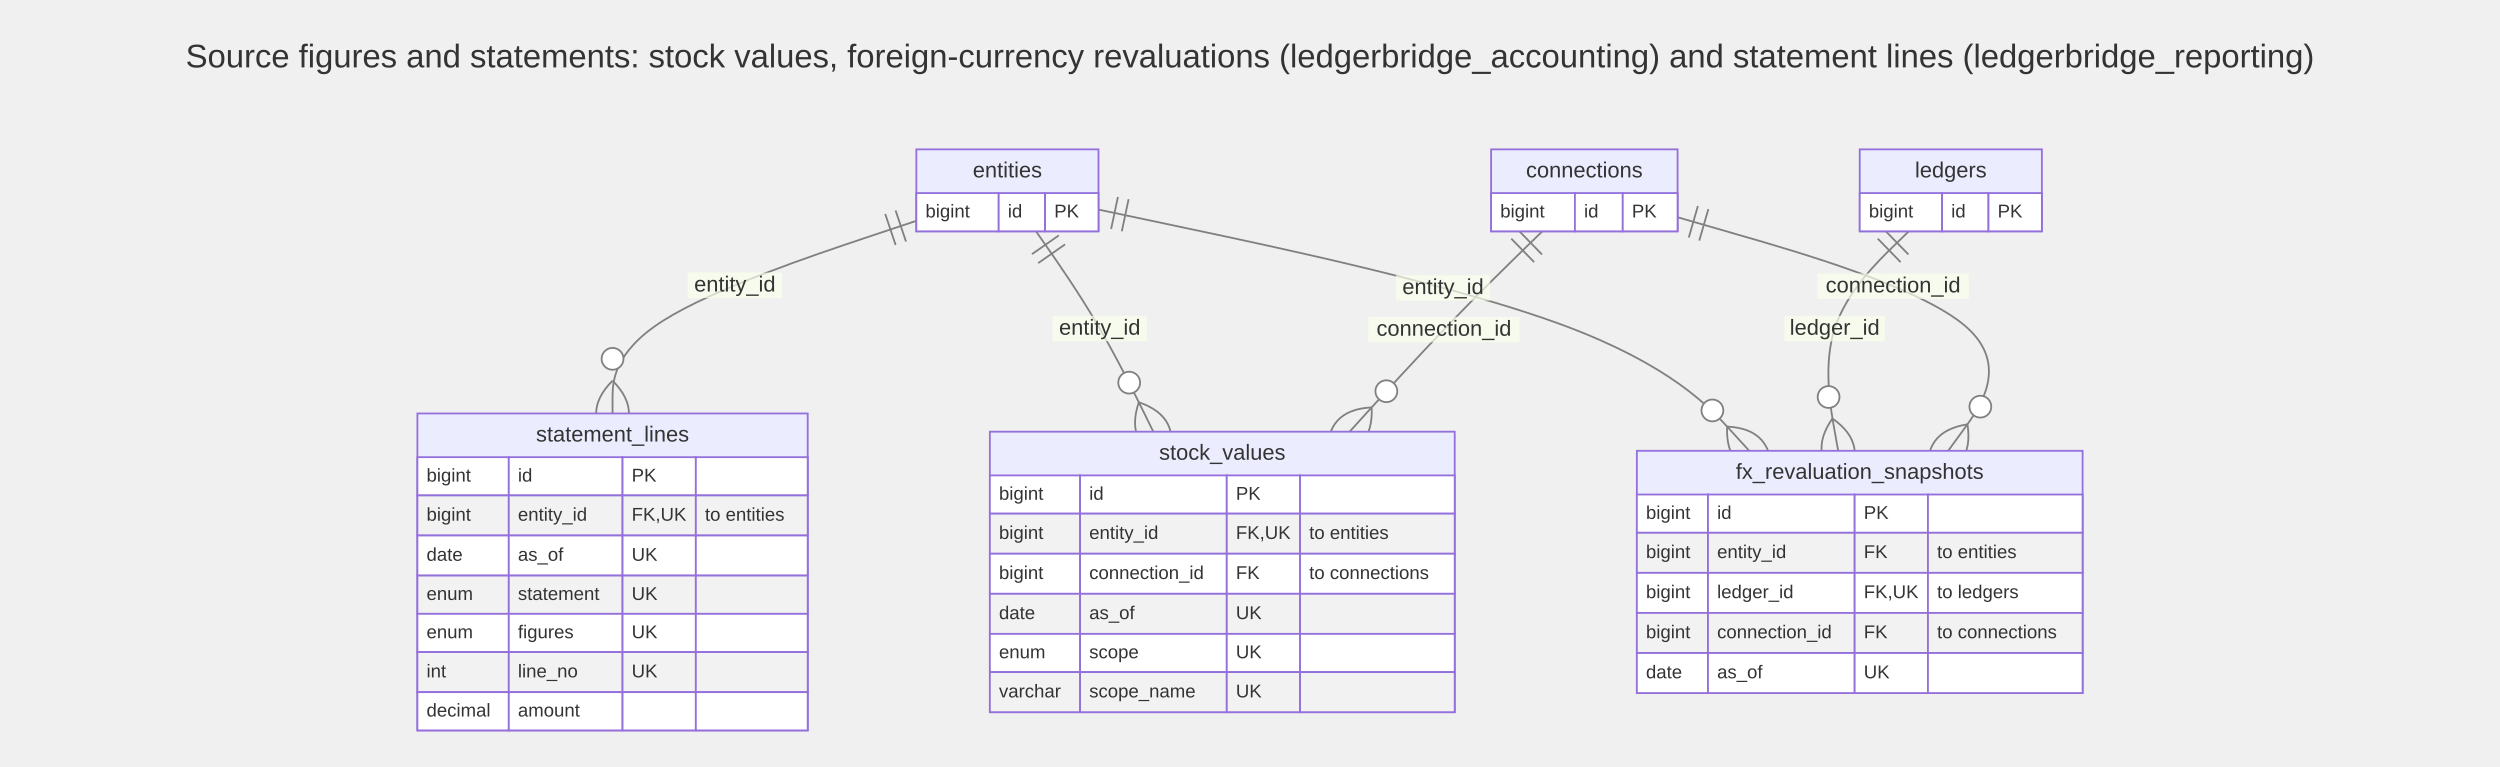
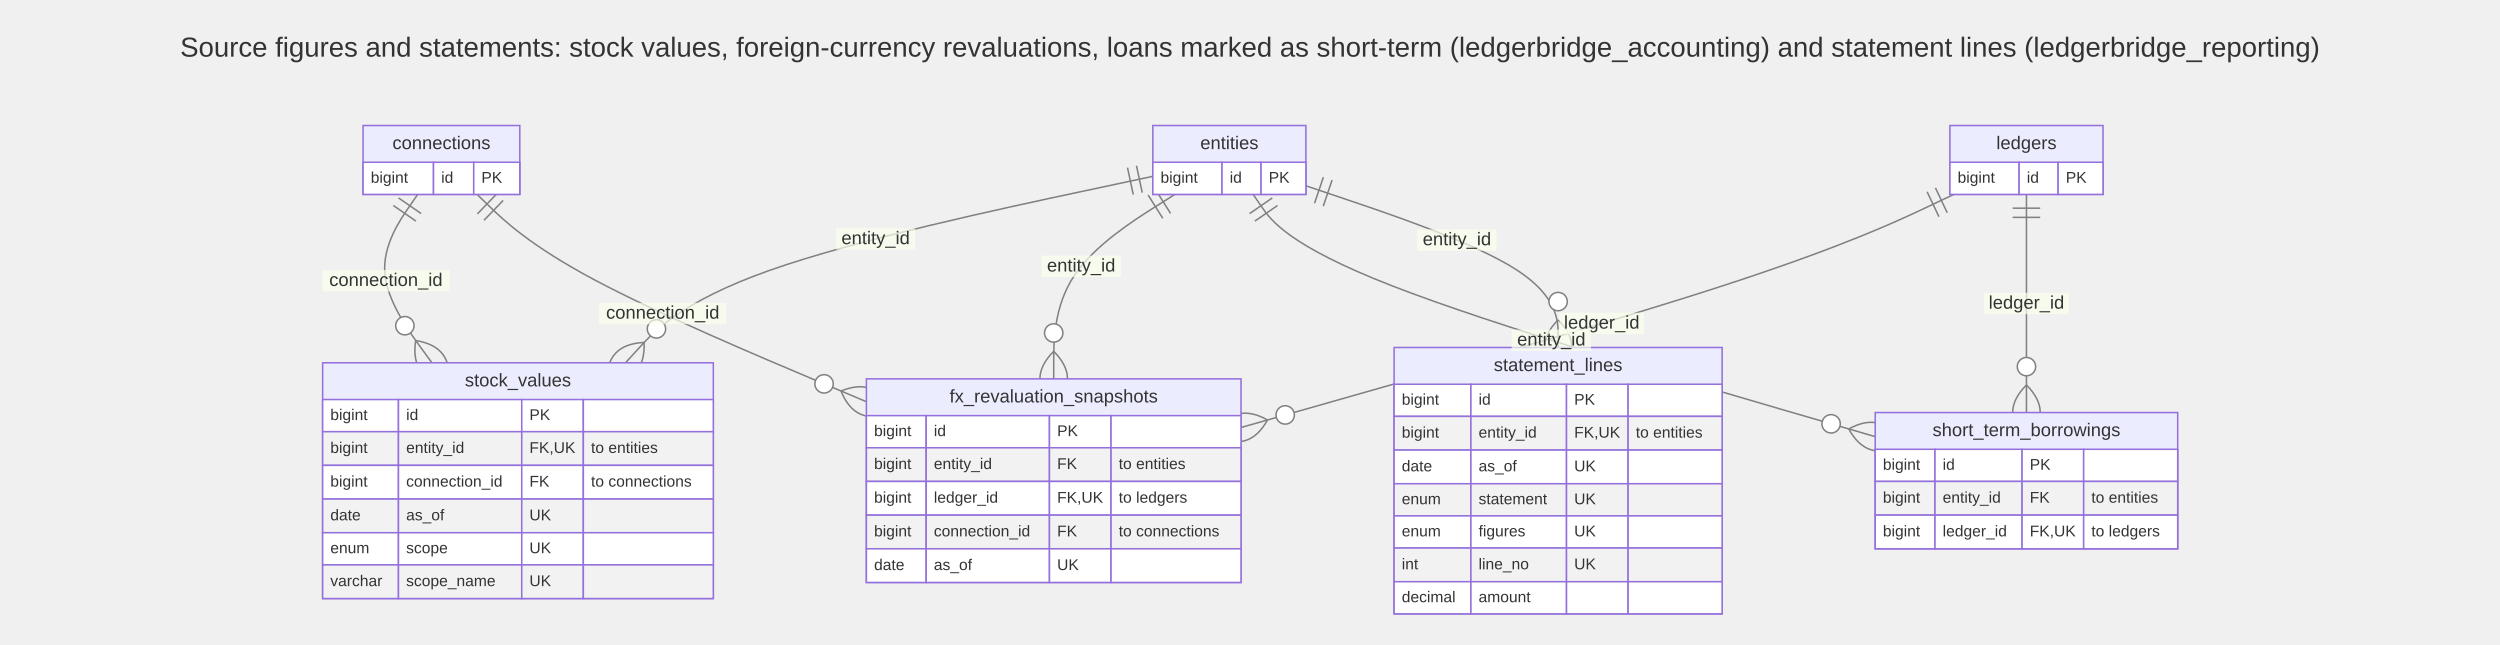
- <svg xmlns="http://www.w3.org/2000/svg" aria-roledescription="er" role="graphics-document document" viewBox="-209.157 -62 1372.531 421" height="421" width="1372.531" id="my-svg" style="background-color: white;">
+ <svg xmlns="http://www.w3.org/2000/svg" aria-roledescription="er" role="graphics-document document" viewBox="-190.763 -62 1633.125 421" height="421" width="1633.125" id="my-svg" style="background-color: white;">
  <style>#my-svg{font-family:"trebuchet ms",verdana,arial,sans-serif;font-size:16px;fill:#333;}#my-svg .error-icon{fill:#552222;}#my-svg .error-text{fill:#552222;stroke:#552222;}#my-svg .edge-thickness-normal{stroke-width:1px;}#my-svg .edge-thickness-thick{stroke-width:3.5px;}#my-svg .edge-pattern-solid{stroke-dasharray:0;}#my-svg .edge-thickness-invisible{stroke-width:0;fill:none;}#my-svg .edge-pattern-dashed{stroke-dasharray:3;}#my-svg .edge-pattern-dotted{stroke-dasharray:2;}#my-svg .marker{fill:#333333;stroke:#333333;}#my-svg .marker.cross{stroke:#333333;}#my-svg svg{font-family:"trebuchet ms",verdana,arial,sans-serif;font-size:16px;}#my-svg p{margin:0;}#my-svg .entityBox{fill:#ECECFF;stroke:#9370DB;}#my-svg .attributeBoxOdd{fill:#ffffff;stroke:#9370DB;}#my-svg .attributeBoxEven{fill:#f2f2f2;stroke:#9370DB;}#my-svg .relationshipLabelBox{fill:hsl(80, 100%, 96.275%);opacity:0.7;background-color:hsl(80, 100%, 96.275%);}#my-svg .relationshipLabelBox rect{opacity:0.5;}#my-svg .relationshipLine{stroke:#333333;}#my-svg .entityTitleText{text-anchor:middle;font-size:18px;fill:#333;}#my-svg #MD_PARENT_START{fill:#f5f5f5!important;stroke:#333333!important;stroke-width:1;}#my-svg #MD_PARENT_END{fill:#f5f5f5!important;stroke:#333333!important;stroke-width:1;}#my-svg :root{--mermaid-font-family:"trebuchet ms",verdana,arial,sans-serif;}</style>
  <g />
  <defs>
    <marker orient="auto" markerHeight="240" markerWidth="190" refY="7" refX="0" id="MD_PARENT_START">
      <path d="M 18,7 L9,13 L1,7 L9,1 Z" />
    </marker>
  </defs>
  <defs>
    <marker orient="auto" markerHeight="28" markerWidth="20" refY="7" refX="19" id="MD_PARENT_END">
      <path d="M 18,7 L9,13 L1,7 L9,1 Z" />
    </marker>
  </defs>
  <defs>
    <marker orient="auto" markerHeight="18" markerWidth="18" refY="9" refX="0" id="ONLY_ONE_START">
      <path d="M9,0 L9,18 M15,0 L15,18" fill="none" stroke="gray" />
    </marker>
  </defs>
  <defs>
    <marker orient="auto" markerHeight="18" markerWidth="18" refY="9" refX="18" id="ONLY_ONE_END">
      <path d="M3,0 L3,18 M9,0 L9,18" fill="none" stroke="gray" />
    </marker>
  </defs>
  <defs>
    <marker orient="auto" markerHeight="18" markerWidth="30" refY="9" refX="0" id="ZERO_OR_ONE_START">
      <circle r="6" cy="9" cx="21" fill="white" stroke="gray" />
      <path d="M9,0 L9,18" fill="none" stroke="gray" />
    </marker>
  </defs>
  <defs>
    <marker orient="auto" markerHeight="18" markerWidth="30" refY="9" refX="30" id="ZERO_OR_ONE_END">
      <circle r="6" cy="9" cx="9" fill="white" stroke="gray" />
      <path d="M21,0 L21,18" fill="none" stroke="gray" />
    </marker>
  </defs>
  <defs>
    <marker orient="auto" markerHeight="36" markerWidth="45" refY="18" refX="18" id="ONE_OR_MORE_START">
      <path d="M0,18 Q 18,0 36,18 Q 18,36 0,18 M42,9 L42,27" fill="none" stroke="gray" />
    </marker>
  </defs>
  <defs>
    <marker orient="auto" markerHeight="36" markerWidth="45" refY="18" refX="27" id="ONE_OR_MORE_END">
      <path d="M3,9 L3,27 M9,18 Q27,0 45,18 Q27,36 9,18" fill="none" stroke="gray" />
    </marker>
  </defs>
  <defs>
    <marker orient="auto" markerHeight="36" markerWidth="57" refY="18" refX="18" id="ZERO_OR_MORE_START">
      <circle r="6" cy="18" cx="48" fill="white" stroke="gray" />
      <path d="M0,18 Q18,0 36,18 Q18,36 0,18" fill="none" stroke="gray" />
    </marker>
  </defs>
  <defs>
    <marker orient="auto" markerHeight="36" markerWidth="57" refY="18" refX="39" id="ZERO_OR_MORE_END">
      <circle r="6" cy="18" cx="9" fill="white" stroke="gray" />
      <path d="M21,18 Q39,0 57,18 Q39,36 21,18" fill="none" stroke="gray" />
    </marker>
  </defs>
-   <path style="stroke: gray; fill: none;" marker-start="url(#ONLY_ONE_START)" marker-end="url(#ZERO_OR_MORE_END)" d="M359.623,65L365.439,73.333C371.254,81.667,382.885,98.333,393.618,116.667C404.351,135,414.187,155,419.104,165L424.022,175" class="er relationshipLine" />
-   <path style="stroke: gray; fill: none;" marker-start="url(#ONLY_ONE_START)" marker-end="url(#ZERO_OR_MORE_END)" d="M637.582,65L629.031,73.333C620.481,81.667,603.38,98.333,585.75,116.667C568.12,135,549.96,155,540.881,165L531.801,175" class="er relationshipLine" />
-   <path style="stroke: gray; fill: none;" marker-start="url(#ONLY_ONE_START)" marker-end="url(#ZERO_OR_MORE_END)" d="M393.922,53.07L442.747,63.392C491.572,73.713,589.222,94.357,648.767,116.428C708.311,138.5,729.75,162,740.469,173.75L751.189,185.5" class="er relationshipLine" />
-   <path style="stroke: gray; fill: none;" marker-start="url(#ONLY_ONE_START)" marker-end="url(#ZERO_OR_MORE_END)" d="M838.769,65L830.219,73.333C821.668,81.667,804.567,98.333,798.108,118.417C791.65,138.5,795.833,162,797.925,173.75L800.017,185.5" class="er relationshipLine" />
-   <path style="stroke: gray; fill: none;" marker-start="url(#ONLY_ONE_START)" marker-end="url(#ZERO_OR_MORE_END)" d="M711.856,57.274L745.189,66.895C778.522,76.516,845.189,95.758,869.946,117.129C894.702,138.5,877.549,162,868.972,173.75L860.396,185.5" class="er relationshipLine" />
-   <path style="stroke: gray; fill: none;" marker-start="url(#ONLY_ONE_START)" marker-end="url(#ZERO_OR_MORE_END)" d="M293.922,59.222L266.125,68.518C238.329,77.815,182.735,96.407,154.939,114.037C127.142,131.667,127.142,148.333,127.142,156.667L127.142,165" class="er relationshipLine" />
-   <g transform="translate(334.2843,175 )" id="entity-stockvalues-cd077ff2-524c-5af8-b742-f14d73b671d0">
+   <path style="stroke: gray; fill: none;" marker-start="url(#ONLY_ONE_START)" marker-end="url(#ZERO_OR_MORE_END)" d="M562.323,53.17L514.034,63.475C465.745,73.78,369.166,94.39,311.754,114.695C254.342,135,236.097,155,226.974,165L217.851,175" class="er relationshipLine" />
+   <path style="stroke: gray; fill: none;" marker-start="url(#ONLY_ONE_START)" marker-end="url(#ZERO_OR_MORE_END)" d="M82.088,65L76.34,73.333C70.593,81.667,59.099,98.333,60.651,116.667C62.203,135,76.802,155,84.101,165L91.4,175" class="er relationshipLine" />
+   <path style="stroke: gray; fill: none;" marker-start="url(#ONLY_ONE_START)" marker-end="url(#ZERO_OR_MORE_END)" d="M576.711,65L563.521,73.333C550.331,81.667,523.951,98.333,510.761,118.417C497.571,138.5,497.571,162,497.571,173.75L497.571,185.5" class="er relationshipLine" />
+   <path style="stroke: gray; fill: none;" marker-start="url(#ONLY_ONE_START)" marker-end="url(#ZERO_OR_MORE_END)" d="M1085.543,65L1067.96,73.333C1050.377,81.667,1015.212,98.333,937.61,123.709C860.008,149.085,739.971,183.17,679.952,200.213L619.933,217.255" class="er relationshipLine" />
+   <path style="stroke: gray; fill: none;" marker-start="url(#ONLY_ONE_START)" marker-end="url(#ZERO_OR_MORE_END)" d="M120.875,65L129.494,73.333C138.113,81.667,155.351,98.333,197.74,120.903C240.129,143.472,307.669,171.945,341.439,186.181L375.21,200.417" class="er relationshipLine" />
+   <path style="stroke: gray; fill: none;" marker-start="url(#ONLY_ONE_START)" marker-end="url(#ZERO_OR_MORE_END)" d="M627.841,65L633.588,73.333C639.335,81.667,650.829,98.333,718.559,124.707C786.288,151.081,910.253,187.162,972.235,205.203L1034.217,223.243" class="er relationshipLine" />
+   <path style="stroke: gray; fill: none;" marker-start="url(#ONLY_ONE_START)" marker-end="url(#ZERO_OR_MORE_END)" d="M1133.017,65L1133.017,73.333C1133.017,81.667,1133.017,98.333,1133.017,122.083C1133.017,145.833,1133.017,176.667,1133.017,192.083L1133.017,207.5" class="er relationshipLine" />
+   <path style="stroke: gray; fill: none;" marker-start="url(#ONLY_ONE_START)" marker-end="url(#ZERO_OR_MORE_END)" d="M662.323,59.38L689.782,68.65C717.241,77.92,772.158,96.46,799.617,114.063C827.075,131.667,827.075,148.333,827.075,156.667L827.075,165" class="er relationshipLine" />
+   <g transform="translate(20,175 )" id="entity-stockvalues-cd077ff2-524c-5af8-b742-f14d73b671d0">
    <rect height="154" width="255.21" y="0" x="0" class="er entityBox" />
    <text style="dominant-baseline: middle; text-anchor: middle; font-size: 12px;" transform="translate(127.6048,12)" y="0" x="0" id="text-entity-stockvalues-cd077ff2-524c-5af8-b742-f14d73b671d0" class="er entityLabel">stock_values</text>
    <rect height="21" width="49.537" y="24" x="0" class="er attributeBoxOdd" />
    <text style="dominant-baseline: middle; font-size: 10.2px;" transform="translate(5,34.5)" y="0" x="0" id="text-entity-stockvalues-cd077ff2-524c-5af8-b742-f14d73b671d0-attr-1-type" class="er entityLabel">bigint</text>
    <rect height="21" width="80.531" y="24" x="49.537" class="er attributeBoxOdd" />
    <text style="dominant-baseline: middle; font-size: 10.2px;" transform="translate(54.53674,34.5)" y="0" x="0" id="text-entity-stockvalues-cd077ff2-524c-5af8-b742-f14d73b671d0-attr-1-name" class="er entityLabel">id</text>
    <rect height="21" width="40.235" y="24" x="130.068" class="er attributeBoxOdd" />
    <text style="dominant-baseline: middle; font-size: 10.2px;" transform="translate(135.068,34.5)" y="0" x="0" id="text-entity-stockvalues-cd077ff2-524c-5af8-b742-f14d73b671d0-attr-1-key" class="er entityLabel">PK</text>
    <rect height="21" width="84.906" y="24" x="170.303" class="er attributeBoxOdd" />
    <text style="dominant-baseline: middle; font-size: 10.2px;" transform="translate(175.3033,34.5)" y="0" x="0" id="text-entity-stockvalues-cd077ff2-524c-5af8-b742-f14d73b671d0-attr-1-comment" class="er entityLabel" />
    <rect height="22" width="49.537" y="45" x="0" class="er attributeBoxEven" />
    <text style="dominant-baseline: middle; font-size: 10.2px;" transform="translate(5,56)" y="0" x="0" id="text-entity-stockvalues-cd077ff2-524c-5af8-b742-f14d73b671d0-attr-2-type" class="er entityLabel">bigint</text>
    <rect height="22" width="80.531" y="45" x="49.537" class="er attributeBoxEven" />
    <text style="dominant-baseline: middle; font-size: 10.2px;" transform="translate(54.53674,56)" y="0" x="0" id="text-entity-stockvalues-cd077ff2-524c-5af8-b742-f14d73b671d0-attr-2-name" class="er entityLabel">entity_id</text>
    <rect height="22" width="40.235" y="45" x="130.068" class="er attributeBoxEven" />
    <text style="dominant-baseline: middle; font-size: 10.2px;" transform="translate(135.068,56)" y="0" x="0" id="text-entity-stockvalues-cd077ff2-524c-5af8-b742-f14d73b671d0-attr-2-key" class="er entityLabel">FK,UK</text>
    <rect height="22" width="84.906" y="45" x="170.303" class="er attributeBoxEven" />
    <text style="dominant-baseline: middle; font-size: 10.2px;" transform="translate(175.3033,56)" y="0" x="0" id="text-entity-stockvalues-cd077ff2-524c-5af8-b742-f14d73b671d0-attr-2-comment" class="er entityLabel">to entities</text>
    <rect height="22" width="49.537" y="67" x="0" class="er attributeBoxOdd" />
    <text style="dominant-baseline: middle; font-size: 10.2px;" transform="translate(5,78)" y="0" x="0" id="text-entity-stockvalues-cd077ff2-524c-5af8-b742-f14d73b671d0-attr-3-type" class="er entityLabel">bigint</text>
    <rect height="22" width="80.531" y="67" x="49.537" class="er attributeBoxOdd" />
    <text style="dominant-baseline: middle; font-size: 10.2px;" transform="translate(54.53674,78)" y="0" x="0" id="text-entity-stockvalues-cd077ff2-524c-5af8-b742-f14d73b671d0-attr-3-name" class="er entityLabel">connection_id</text>
    <rect height="22" width="40.235" y="67" x="130.068" class="er attributeBoxOdd" />
    <text style="dominant-baseline: middle; font-size: 10.2px;" transform="translate(135.068,78)" y="0" x="0" id="text-entity-stockvalues-cd077ff2-524c-5af8-b742-f14d73b671d0-attr-3-key" class="er entityLabel">FK</text>
    <rect height="22" width="84.906" y="67" x="170.303" class="er attributeBoxOdd" />
    <text style="dominant-baseline: middle; font-size: 10.2px;" transform="translate(175.3033,78)" y="0" x="0" id="text-entity-stockvalues-cd077ff2-524c-5af8-b742-f14d73b671d0-attr-3-comment" class="er entityLabel">to connections</text>
    <rect height="22" width="49.537" y="89" x="0" class="er attributeBoxEven" />
    <text style="dominant-baseline: middle; font-size: 10.2px;" transform="translate(5,100)" y="0" x="0" id="text-entity-stockvalues-cd077ff2-524c-5af8-b742-f14d73b671d0-attr-4-type" class="er entityLabel">date</text>
    <rect height="22" width="80.531" y="89" x="49.537" class="er attributeBoxEven" />
    <text style="dominant-baseline: middle; font-size: 10.2px;" transform="translate(54.53674,100)" y="0" x="0" id="text-entity-stockvalues-cd077ff2-524c-5af8-b742-f14d73b671d0-attr-4-name" class="er entityLabel">as_of</text>
    <rect height="22" width="40.235" y="89" x="130.068" class="er attributeBoxEven" />
    <text style="dominant-baseline: middle; font-size: 10.2px;" transform="translate(135.068,100)" y="0" x="0" id="text-entity-stockvalues-cd077ff2-524c-5af8-b742-f14d73b671d0-attr-4-key" class="er entityLabel">UK</text>
    <rect height="22" width="84.906" y="89" x="170.303" class="er attributeBoxEven" />
    <text style="dominant-baseline: middle; font-size: 10.2px;" transform="translate(175.3033,100)" y="0" x="0" id="text-entity-stockvalues-cd077ff2-524c-5af8-b742-f14d73b671d0-attr-4-comment" class="er entityLabel" />
    <rect height="21" width="49.537" y="111" x="0" class="er attributeBoxOdd" />
    <text style="dominant-baseline: middle; font-size: 10.2px;" transform="translate(5,121.5)" y="0" x="0" id="text-entity-stockvalues-cd077ff2-524c-5af8-b742-f14d73b671d0-attr-5-type" class="er entityLabel">enum</text>
    <rect height="21" width="80.531" y="111" x="49.537" class="er attributeBoxOdd" />
    <text style="dominant-baseline: middle; font-size: 10.2px;" transform="translate(54.53674,121.5)" y="0" x="0" id="text-entity-stockvalues-cd077ff2-524c-5af8-b742-f14d73b671d0-attr-5-name" class="er entityLabel">scope</text>
    <rect height="21" width="40.235" y="111" x="130.068" class="er attributeBoxOdd" />
    <text style="dominant-baseline: middle; font-size: 10.2px;" transform="translate(135.068,121.5)" y="0" x="0" id="text-entity-stockvalues-cd077ff2-524c-5af8-b742-f14d73b671d0-attr-5-key" class="er entityLabel">UK</text>
    <rect height="21" width="84.906" y="111" x="170.303" class="er attributeBoxOdd" />
    <text style="dominant-baseline: middle; font-size: 10.2px;" transform="translate(175.3033,121.5)" y="0" x="0" id="text-entity-stockvalues-cd077ff2-524c-5af8-b742-f14d73b671d0-attr-5-comment" class="er entityLabel" />
    <rect height="22" width="49.537" y="132" x="0" class="er attributeBoxEven" />
    <text style="dominant-baseline: middle; font-size: 10.2px;" transform="translate(5,143)" y="0" x="0" id="text-entity-stockvalues-cd077ff2-524c-5af8-b742-f14d73b671d0-attr-6-type" class="er entityLabel">varchar</text>
    <rect height="22" width="80.531" y="132" x="49.537" class="er attributeBoxEven" />
    <text style="dominant-baseline: middle; font-size: 10.2px;" transform="translate(54.53674,143)" y="0" x="0" id="text-entity-stockvalues-cd077ff2-524c-5af8-b742-f14d73b671d0-attr-6-name" class="er entityLabel">scope_name</text>
    <rect height="22" width="40.235" y="132" x="130.068" class="er attributeBoxEven" />
    <text style="dominant-baseline: middle; font-size: 10.2px;" transform="translate(135.068,143)" y="0" x="0" id="text-entity-stockvalues-cd077ff2-524c-5af8-b742-f14d73b671d0-attr-6-key" class="er entityLabel">UK</text>
    <rect height="22" width="84.906" y="132" x="170.303" class="er attributeBoxEven" />
    <text style="dominant-baseline: middle; font-size: 10.2px;" transform="translate(175.3033,143)" y="0" x="0" id="text-entity-stockvalues-cd077ff2-524c-5af8-b742-f14d73b671d0-attr-6-comment" class="er entityLabel" />
  </g>
-   <g transform="translate(689.4938,185.5 )" id="entity-fxrevaluationsnapshots-b3a0e4b9-033f-58b0-9408-5bb13085cd0a">
+   <g transform="translate(375.2095,185.5 )" id="entity-fxrevaluationsnapshots-b3a0e4b9-033f-58b0-9408-5bb13085cd0a">
    <rect height="133" width="244.724" y="0" x="0" class="er entityBox" />
    <text style="dominant-baseline: middle; text-anchor: middle; font-size: 12px;" transform="translate(122.3618,12)" y="0" x="0" id="text-entity-fxrevaluationsnapshots-b3a0e4b9-033f-58b0-9408-5bb13085cd0a" class="er entityLabel">fx_revaluation_snapshots</text>
    <rect height="21" width="39.051" y="24" x="0" class="er attributeBoxOdd" />
    <text style="dominant-baseline: middle; font-size: 10.2px;" transform="translate(5,34.5)" y="0" x="0" id="text-entity-fxrevaluationsnapshots-b3a0e4b9-033f-58b0-9408-5bb13085cd0a-attr-1-type" class="er entityLabel">bigint</text>
    <rect height="21" width="80.531" y="24" x="39.051" class="er attributeBoxOdd" />
    <text style="dominant-baseline: middle; font-size: 10.2px;" transform="translate(44.0509,34.5)" y="0" x="0" id="text-entity-fxrevaluationsnapshots-b3a0e4b9-033f-58b0-9408-5bb13085cd0a-attr-1-name" class="er entityLabel">id</text>
    <rect height="21" width="40.235" y="24" x="119.582" class="er attributeBoxOdd" />
    <text style="dominant-baseline: middle; font-size: 10.2px;" transform="translate(124.5822,34.5)" y="0" x="0" id="text-entity-fxrevaluationsnapshots-b3a0e4b9-033f-58b0-9408-5bb13085cd0a-attr-1-key" class="er entityLabel">PK</text>
    <rect height="21" width="84.906" y="24" x="159.817" class="er attributeBoxOdd" />
    <text style="dominant-baseline: middle; font-size: 10.2px;" transform="translate(164.8174,34.5)" y="0" x="0" id="text-entity-fxrevaluationsnapshots-b3a0e4b9-033f-58b0-9408-5bb13085cd0a-attr-1-comment" class="er entityLabel" />
    <rect height="22" width="39.051" y="45" x="0" class="er attributeBoxEven" />
    <text style="dominant-baseline: middle; font-size: 10.2px;" transform="translate(5,56)" y="0" x="0" id="text-entity-fxrevaluationsnapshots-b3a0e4b9-033f-58b0-9408-5bb13085cd0a-attr-2-type" class="er entityLabel">bigint</text>
    <rect height="22" width="80.531" y="45" x="39.051" class="er attributeBoxEven" />
    <text style="dominant-baseline: middle; font-size: 10.2px;" transform="translate(44.0509,56)" y="0" x="0" id="text-entity-fxrevaluationsnapshots-b3a0e4b9-033f-58b0-9408-5bb13085cd0a-attr-2-name" class="er entityLabel">entity_id</text>
    <rect height="22" width="40.235" y="45" x="119.582" class="er attributeBoxEven" />
    <text style="dominant-baseline: middle; font-size: 10.2px;" transform="translate(124.5822,56)" y="0" x="0" id="text-entity-fxrevaluationsnapshots-b3a0e4b9-033f-58b0-9408-5bb13085cd0a-attr-2-key" class="er entityLabel">FK</text>
    <rect height="22" width="84.906" y="45" x="159.817" class="er attributeBoxEven" />
    <text style="dominant-baseline: middle; font-size: 10.2px;" transform="translate(164.8174,56)" y="0" x="0" id="text-entity-fxrevaluationsnapshots-b3a0e4b9-033f-58b0-9408-5bb13085cd0a-attr-2-comment" class="er entityLabel">to entities</text>
    <rect height="22" width="39.051" y="67" x="0" class="er attributeBoxOdd" />
    <text style="dominant-baseline: middle; font-size: 10.2px;" transform="translate(5,78)" y="0" x="0" id="text-entity-fxrevaluationsnapshots-b3a0e4b9-033f-58b0-9408-5bb13085cd0a-attr-3-type" class="er entityLabel">bigint</text>
    <rect height="22" width="80.531" y="67" x="39.051" class="er attributeBoxOdd" />
    <text style="dominant-baseline: middle; font-size: 10.2px;" transform="translate(44.0509,78)" y="0" x="0" id="text-entity-fxrevaluationsnapshots-b3a0e4b9-033f-58b0-9408-5bb13085cd0a-attr-3-name" class="er entityLabel">ledger_id</text>
    <rect height="22" width="40.235" y="67" x="119.582" class="er attributeBoxOdd" />
    <text style="dominant-baseline: middle; font-size: 10.2px;" transform="translate(124.5822,78)" y="0" x="0" id="text-entity-fxrevaluationsnapshots-b3a0e4b9-033f-58b0-9408-5bb13085cd0a-attr-3-key" class="er entityLabel">FK,UK</text>
    <rect height="22" width="84.906" y="67" x="159.817" class="er attributeBoxOdd" />
    <text style="dominant-baseline: middle; font-size: 10.2px;" transform="translate(164.8174,78)" y="0" x="0" id="text-entity-fxrevaluationsnapshots-b3a0e4b9-033f-58b0-9408-5bb13085cd0a-attr-3-comment" class="er entityLabel">to ledgers</text>
    <rect height="22" width="39.051" y="89" x="0" class="er attributeBoxEven" />
    <text style="dominant-baseline: middle; font-size: 10.2px;" transform="translate(5,100)" y="0" x="0" id="text-entity-fxrevaluationsnapshots-b3a0e4b9-033f-58b0-9408-5bb13085cd0a-attr-4-type" class="er entityLabel">bigint</text>
    <rect height="22" width="80.531" y="89" x="39.051" class="er attributeBoxEven" />
    <text style="dominant-baseline: middle; font-size: 10.2px;" transform="translate(44.0509,100)" y="0" x="0" id="text-entity-fxrevaluationsnapshots-b3a0e4b9-033f-58b0-9408-5bb13085cd0a-attr-4-name" class="er entityLabel">connection_id</text>
    <rect height="22" width="40.235" y="89" x="119.582" class="er attributeBoxEven" />
    <text style="dominant-baseline: middle; font-size: 10.2px;" transform="translate(124.5822,100)" y="0" x="0" id="text-entity-fxrevaluationsnapshots-b3a0e4b9-033f-58b0-9408-5bb13085cd0a-attr-4-key" class="er entityLabel">FK</text>
    <rect height="22" width="84.906" y="89" x="159.817" class="er attributeBoxEven" />
    <text style="dominant-baseline: middle; font-size: 10.2px;" transform="translate(164.8174,100)" y="0" x="0" id="text-entity-fxrevaluationsnapshots-b3a0e4b9-033f-58b0-9408-5bb13085cd0a-attr-4-comment" class="er entityLabel">to connections</text>
    <rect height="22" width="39.051" y="111" x="0" class="er attributeBoxOdd" />
    <text style="dominant-baseline: middle; font-size: 10.2px;" transform="translate(5,122)" y="0" x="0" id="text-entity-fxrevaluationsnapshots-b3a0e4b9-033f-58b0-9408-5bb13085cd0a-attr-5-type" class="er entityLabel">date</text>
    <rect height="22" width="80.531" y="111" x="39.051" class="er attributeBoxOdd" />
    <text style="dominant-baseline: middle; font-size: 10.2px;" transform="translate(44.0509,122)" y="0" x="0" id="text-entity-fxrevaluationsnapshots-b3a0e4b9-033f-58b0-9408-5bb13085cd0a-attr-5-name" class="er entityLabel">as_of</text>
    <rect height="22" width="40.235" y="111" x="119.582" class="er attributeBoxOdd" />
    <text style="dominant-baseline: middle; font-size: 10.2px;" transform="translate(124.5822,122)" y="0" x="0" id="text-entity-fxrevaluationsnapshots-b3a0e4b9-033f-58b0-9408-5bb13085cd0a-attr-5-key" class="er entityLabel">UK</text>
    <rect height="22" width="84.906" y="111" x="159.817" class="er attributeBoxOdd" />
    <text style="dominant-baseline: middle; font-size: 10.2px;" transform="translate(164.8174,122)" y="0" x="0" id="text-entity-fxrevaluationsnapshots-b3a0e4b9-033f-58b0-9408-5bb13085cd0a-attr-5-comment" class="er entityLabel" />
  </g>
-   <g transform="translate(20,165 )" id="entity-statementlines-d88b141e-9044-5030-9e9c-1722448112bc">
+   <g transform="translate(1034.217,207.5 )" id="entity-shorttermborrowings-f5fcee18-f19c-5b45-ab1d-bb9e79b36858">
+     <rect height="89" width="197.599" y="0" x="0" class="er entityBox" />
+     <text style="dominant-baseline: middle; text-anchor: middle; font-size: 12px;" transform="translate(98.79933,12)" y="0" x="0" id="text-entity-shorttermborrowings-f5fcee18-f19c-5b45-ab1d-bb9e79b36858" class="er entityLabel">short_term_borrowings</text>
+     <rect height="21" width="39.051" y="24" x="0" class="er attributeBoxOdd" />
+     <text style="dominant-baseline: middle; font-size: 10.2px;" transform="translate(5,34.5)" y="0" x="0" id="text-entity-shorttermborrowings-f5fcee18-f19c-5b45-ab1d-bb9e79b36858-attr-1-type" class="er entityLabel">bigint</text>
+     <rect height="21" width="56.891" y="24" x="39.051" class="er attributeBoxOdd" />
+     <text style="dominant-baseline: middle; font-size: 10.2px;" transform="translate(44.0509,34.5)" y="0" x="0" id="text-entity-shorttermborrowings-f5fcee18-f19c-5b45-ab1d-bb9e79b36858-attr-1-name" class="er entityLabel">id</text>
+     <rect height="21" width="40.235" y="24" x="95.942" class="er attributeBoxOdd" />
+     <text style="dominant-baseline: middle; font-size: 10.2px;" transform="translate(100.9415,34.5)" y="0" x="0" id="text-entity-shorttermborrowings-f5fcee18-f19c-5b45-ab1d-bb9e79b36858-attr-1-key" class="er entityLabel">PK</text>
+     <rect height="21" width="61.422" y="24" x="136.177" class="er attributeBoxOdd" />
+     <text style="dominant-baseline: middle; font-size: 10.2px;" transform="translate(141.1768,34.5)" y="0" x="0" id="text-entity-shorttermborrowings-f5fcee18-f19c-5b45-ab1d-bb9e79b36858-attr-1-comment" class="er entityLabel" />
+     <rect height="22" width="39.051" y="45" x="0" class="er attributeBoxEven" />
+     <text style="dominant-baseline: middle; font-size: 10.2px;" transform="translate(5,56)" y="0" x="0" id="text-entity-shorttermborrowings-f5fcee18-f19c-5b45-ab1d-bb9e79b36858-attr-2-type" class="er entityLabel">bigint</text>
+     <rect height="22" width="56.891" y="45" x="39.051" class="er attributeBoxEven" />
+     <text style="dominant-baseline: middle; font-size: 10.2px;" transform="translate(44.0509,56)" y="0" x="0" id="text-entity-shorttermborrowings-f5fcee18-f19c-5b45-ab1d-bb9e79b36858-attr-2-name" class="er entityLabel">entity_id</text>
+     <rect height="22" width="40.235" y="45" x="95.942" class="er attributeBoxEven" />
+     <text style="dominant-baseline: middle; font-size: 10.2px;" transform="translate(100.9415,56)" y="0" x="0" id="text-entity-shorttermborrowings-f5fcee18-f19c-5b45-ab1d-bb9e79b36858-attr-2-key" class="er entityLabel">FK</text>
+     <rect height="22" width="61.422" y="45" x="136.177" class="er attributeBoxEven" />
+     <text style="dominant-baseline: middle; font-size: 10.2px;" transform="translate(141.1768,56)" y="0" x="0" id="text-entity-shorttermborrowings-f5fcee18-f19c-5b45-ab1d-bb9e79b36858-attr-2-comment" class="er entityLabel">to entities</text>
+     <rect height="22" width="39.051" y="67" x="0" class="er attributeBoxOdd" />
+     <text style="dominant-baseline: middle; font-size: 10.2px;" transform="translate(5,78)" y="0" x="0" id="text-entity-shorttermborrowings-f5fcee18-f19c-5b45-ab1d-bb9e79b36858-attr-3-type" class="er entityLabel">bigint</text>
+     <rect height="22" width="56.891" y="67" x="39.051" class="er attributeBoxOdd" />
+     <text style="dominant-baseline: middle; font-size: 10.2px;" transform="translate(44.0509,78)" y="0" x="0" id="text-entity-shorttermborrowings-f5fcee18-f19c-5b45-ab1d-bb9e79b36858-attr-3-name" class="er entityLabel">ledger_id</text>
+     <rect height="22" width="40.235" y="67" x="95.942" class="er attributeBoxOdd" />
+     <text style="dominant-baseline: middle; font-size: 10.2px;" transform="translate(100.9415,78)" y="0" x="0" id="text-entity-shorttermborrowings-f5fcee18-f19c-5b45-ab1d-bb9e79b36858-attr-3-key" class="er entityLabel">FK,UK</text>
+     <rect height="22" width="61.422" y="67" x="136.177" class="er attributeBoxOdd" />
+     <text style="dominant-baseline: middle; font-size: 10.2px;" transform="translate(141.1768,78)" y="0" x="0" id="text-entity-shorttermborrowings-f5fcee18-f19c-5b45-ab1d-bb9e79b36858-attr-3-comment" class="er entityLabel">to ledgers</text>
+   </g>
+   <g transform="translate(719.9332,165 )" id="entity-statementlines-d88b141e-9044-5030-9e9c-1722448112bc">
    <rect height="174" width="214.284" y="0" x="0" class="er entityBox" />
    <text style="dominant-baseline: middle; text-anchor: middle; font-size: 12px;" transform="translate(107.1422,12)" y="0" x="0" id="text-entity-statementlines-d88b141e-9044-5030-9e9c-1722448112bc" class="er entityLabel">statement_lines</text>
    <rect height="21" width="50.172" y="24" x="0" class="er attributeBoxOdd" />
    <text style="dominant-baseline: middle; font-size: 10.2px;" transform="translate(5,34.5)" y="0" x="0" id="text-entity-statementlines-d88b141e-9044-5030-9e9c-1722448112bc-attr-1-type" class="er entityLabel">bigint</text>
    <rect height="21" width="62.455" y="24" x="50.172" class="er attributeBoxOdd" />
    <text style="dominant-baseline: middle; font-size: 10.2px;" transform="translate(55.17188,34.5)" y="0" x="0" id="text-entity-statementlines-d88b141e-9044-5030-9e9c-1722448112bc-attr-1-name" class="er entityLabel">id</text>
    <rect height="21" width="40.235" y="24" x="112.627" class="er attributeBoxOdd" />
    <text style="dominant-baseline: middle; font-size: 10.2px;" transform="translate(117.6272,34.5)" y="0" x="0" id="text-entity-statementlines-d88b141e-9044-5030-9e9c-1722448112bc-attr-1-key" class="er entityLabel">PK</text>
    <rect height="21" width="61.422" y="24" x="152.862" class="er attributeBoxOdd" />
    <text style="dominant-baseline: middle; font-size: 10.2px;" transform="translate(157.8624,34.5)" y="0" x="0" id="text-entity-statementlines-d88b141e-9044-5030-9e9c-1722448112bc-attr-1-comment" class="er entityLabel" />
    <rect height="22" width="50.172" y="45" x="0" class="er attributeBoxEven" />
    <text style="dominant-baseline: middle; font-size: 10.2px;" transform="translate(5,56)" y="0" x="0" id="text-entity-statementlines-d88b141e-9044-5030-9e9c-1722448112bc-attr-2-type" class="er entityLabel">bigint</text>
    <rect height="22" width="62.455" y="45" x="50.172" class="er attributeBoxEven" />
    <text style="dominant-baseline: middle; font-size: 10.2px;" transform="translate(55.17188,56)" y="0" x="0" id="text-entity-statementlines-d88b141e-9044-5030-9e9c-1722448112bc-attr-2-name" class="er entityLabel">entity_id</text>
    <rect height="22" width="40.235" y="45" x="112.627" class="er attributeBoxEven" />
    <text style="dominant-baseline: middle; font-size: 10.2px;" transform="translate(117.6272,56)" y="0" x="0" id="text-entity-statementlines-d88b141e-9044-5030-9e9c-1722448112bc-attr-2-key" class="er entityLabel">FK,UK</text>
    <rect height="22" width="61.422" y="45" x="152.862" class="er attributeBoxEven" />
    <text style="dominant-baseline: middle; font-size: 10.2px;" transform="translate(157.8624,56)" y="0" x="0" id="text-entity-statementlines-d88b141e-9044-5030-9e9c-1722448112bc-attr-2-comment" class="er entityLabel">to entities</text>
    <rect height="22" width="50.172" y="67" x="0" class="er attributeBoxOdd" />
    <text style="dominant-baseline: middle; font-size: 10.2px;" transform="translate(5,78)" y="0" x="0" id="text-entity-statementlines-d88b141e-9044-5030-9e9c-1722448112bc-attr-3-type" class="er entityLabel">date</text>
    <rect height="22" width="62.455" y="67" x="50.172" class="er attributeBoxOdd" />
    <text style="dominant-baseline: middle; font-size: 10.2px;" transform="translate(55.17188,78)" y="0" x="0" id="text-entity-statementlines-d88b141e-9044-5030-9e9c-1722448112bc-attr-3-name" class="er entityLabel">as_of</text>
    <rect height="22" width="40.235" y="67" x="112.627" class="er attributeBoxOdd" />
    <text style="dominant-baseline: middle; font-size: 10.2px;" transform="translate(117.6272,78)" y="0" x="0" id="text-entity-statementlines-d88b141e-9044-5030-9e9c-1722448112bc-attr-3-key" class="er entityLabel">UK</text>
    <rect height="22" width="61.422" y="67" x="152.862" class="er attributeBoxOdd" />
    <text style="dominant-baseline: middle; font-size: 10.2px;" transform="translate(157.8624,78)" y="0" x="0" id="text-entity-statementlines-d88b141e-9044-5030-9e9c-1722448112bc-attr-3-comment" class="er entityLabel" />
    <rect height="21" width="50.172" y="89" x="0" class="er attributeBoxEven" />
    <text style="dominant-baseline: middle; font-size: 10.2px;" transform="translate(5,99.5)" y="0" x="0" id="text-entity-statementlines-d88b141e-9044-5030-9e9c-1722448112bc-attr-4-type" class="er entityLabel">enum</text>
    <rect height="21" width="62.455" y="89" x="50.172" class="er attributeBoxEven" />
    <text style="dominant-baseline: middle; font-size: 10.2px;" transform="translate(55.17188,99.5)" y="0" x="0" id="text-entity-statementlines-d88b141e-9044-5030-9e9c-1722448112bc-attr-4-name" class="er entityLabel">statement</text>
    <rect height="21" width="40.235" y="89" x="112.627" class="er attributeBoxEven" />
    <text style="dominant-baseline: middle; font-size: 10.2px;" transform="translate(117.6272,99.5)" y="0" x="0" id="text-entity-statementlines-d88b141e-9044-5030-9e9c-1722448112bc-attr-4-key" class="er entityLabel">UK</text>
    <rect height="21" width="61.422" y="89" x="152.862" class="er attributeBoxEven" />
    <text style="dominant-baseline: middle; font-size: 10.2px;" transform="translate(157.8624,99.5)" y="0" x="0" id="text-entity-statementlines-d88b141e-9044-5030-9e9c-1722448112bc-attr-4-comment" class="er entityLabel" />
    <rect height="21" width="50.172" y="110" x="0" class="er attributeBoxOdd" />
    <text style="dominant-baseline: middle; font-size: 10.2px;" transform="translate(5,120.5)" y="0" x="0" id="text-entity-statementlines-d88b141e-9044-5030-9e9c-1722448112bc-attr-5-type" class="er entityLabel">enum</text>
    <rect height="21" width="62.455" y="110" x="50.172" class="er attributeBoxOdd" />
    <text style="dominant-baseline: middle; font-size: 10.2px;" transform="translate(55.17188,120.5)" y="0" x="0" id="text-entity-statementlines-d88b141e-9044-5030-9e9c-1722448112bc-attr-5-name" class="er entityLabel">figures</text>
    <rect height="21" width="40.235" y="110" x="112.627" class="er attributeBoxOdd" />
    <text style="dominant-baseline: middle; font-size: 10.2px;" transform="translate(117.6272,120.5)" y="0" x="0" id="text-entity-statementlines-d88b141e-9044-5030-9e9c-1722448112bc-attr-5-key" class="er entityLabel">UK</text>
    <rect height="21" width="61.422" y="110" x="152.862" class="er attributeBoxOdd" />
    <text style="dominant-baseline: middle; font-size: 10.2px;" transform="translate(157.8624,120.5)" y="0" x="0" id="text-entity-statementlines-d88b141e-9044-5030-9e9c-1722448112bc-attr-5-comment" class="er entityLabel" />
    <rect height="22" width="50.172" y="131" x="0" class="er attributeBoxEven" />
    <text style="dominant-baseline: middle; font-size: 10.2px;" transform="translate(5,142)" y="0" x="0" id="text-entity-statementlines-d88b141e-9044-5030-9e9c-1722448112bc-attr-6-type" class="er entityLabel">int</text>
    <rect height="22" width="62.455" y="131" x="50.172" class="er attributeBoxEven" />
    <text style="dominant-baseline: middle; font-size: 10.2px;" transform="translate(55.17188,142)" y="0" x="0" id="text-entity-statementlines-d88b141e-9044-5030-9e9c-1722448112bc-attr-6-name" class="er entityLabel">line_no</text>
    <rect height="22" width="40.235" y="131" x="112.627" class="er attributeBoxEven" />
    <text style="dominant-baseline: middle; font-size: 10.2px;" transform="translate(117.6272,142)" y="0" x="0" id="text-entity-statementlines-d88b141e-9044-5030-9e9c-1722448112bc-attr-6-key" class="er entityLabel">UK</text>
    <rect height="22" width="61.422" y="131" x="152.862" class="er attributeBoxEven" />
    <text style="dominant-baseline: middle; font-size: 10.2px;" transform="translate(157.8624,142)" y="0" x="0" id="text-entity-statementlines-d88b141e-9044-5030-9e9c-1722448112bc-attr-6-comment" class="er entityLabel" />
    <rect height="21" width="50.172" y="153" x="0" class="er attributeBoxOdd" />
    <text style="dominant-baseline: middle; font-size: 10.2px;" transform="translate(5,163.5)" y="0" x="0" id="text-entity-statementlines-d88b141e-9044-5030-9e9c-1722448112bc-attr-7-type" class="er entityLabel">decimal</text>
    <rect height="21" width="62.455" y="153" x="50.172" class="er attributeBoxOdd" />
    <text style="dominant-baseline: middle; font-size: 10.2px;" transform="translate(55.17188,163.5)" y="0" x="0" id="text-entity-statementlines-d88b141e-9044-5030-9e9c-1722448112bc-attr-7-name" class="er entityLabel">amount</text>
    <rect height="21" width="40.235" y="153" x="112.627" class="er attributeBoxOdd" />
    <text style="dominant-baseline: middle; font-size: 10.2px;" transform="translate(117.6272,163.5)" y="0" x="0" id="text-entity-statementlines-d88b141e-9044-5030-9e9c-1722448112bc-attr-7-key" class="er entityLabel" />
    <rect height="21" width="61.422" y="153" x="152.862" class="er attributeBoxOdd" />
    <text style="dominant-baseline: middle; font-size: 10.2px;" transform="translate(157.8624,163.5)" y="0" x="0" id="text-entity-statementlines-d88b141e-9044-5030-9e9c-1722448112bc-attr-7-comment" class="er entityLabel" />
  </g>
-   <g transform="translate(293.9219,20 )" id="entity-entities-2ddbb783-7bbd-59af-a548-6a7b86e01e14">
+   <g transform="translate(562.3233,20 )" id="entity-entities-2ddbb783-7bbd-59af-a548-6a7b86e01e14">
    <rect height="45" width="100" y="0" x="0" class="er entityBox" />
    <text style="dominant-baseline: middle; text-anchor: middle; font-size: 12px;" transform="translate(50,12)" y="0" x="0" id="text-entity-entities-2ddbb783-7bbd-59af-a548-6a7b86e01e14" class="er entityLabel">entities</text>
    <rect height="21" width="45.215" y="24" x="0" class="er attributeBoxOdd" />
    <text style="dominant-baseline: middle; font-size: 10.2px;" transform="translate(5,34.5)" y="0" x="0" id="text-entity-entities-2ddbb783-7bbd-59af-a548-6a7b86e01e14-attr-1-type" class="er entityLabel">bigint</text>
    <rect height="21" width="25.477" y="24" x="45.215" class="er attributeBoxOdd" />
    <text style="dominant-baseline: middle; font-size: 10.2px;" transform="translate(50.21532,34.5)" y="0" x="0" id="text-entity-entities-2ddbb783-7bbd-59af-a548-6a7b86e01e14-attr-1-name" class="er entityLabel">id</text>
    <rect height="21" width="29.308" y="24" x="70.692" class="er attributeBoxOdd" />
    <text style="dominant-baseline: middle; font-size: 10.2px;" transform="translate(75.69224,34.5)" y="0" x="0" id="text-entity-entities-2ddbb783-7bbd-59af-a548-6a7b86e01e14-attr-1-key" class="er entityLabel">PK</text>
  </g>
-   <g transform="translate(811.8556,20 )" id="entity-ledgers-fb3b1122-463b-5bef-a3c4-9df5535d31ff">
+   <g transform="translate(1083.017,20 )" id="entity-ledgers-fb3b1122-463b-5bef-a3c4-9df5535d31ff">
    <rect height="45" width="100" y="0" x="0" class="er entityBox" />
    <text style="dominant-baseline: middle; text-anchor: middle; font-size: 12px;" transform="translate(50,12)" y="0" x="0" id="text-entity-ledgers-fb3b1122-463b-5bef-a3c4-9df5535d31ff" class="er entityLabel">ledgers</text>
    <rect height="21" width="45.215" y="24" x="0" class="er attributeBoxOdd" />
    <text style="dominant-baseline: middle; font-size: 10.2px;" transform="translate(5,34.5)" y="0" x="0" id="text-entity-ledgers-fb3b1122-463b-5bef-a3c4-9df5535d31ff-attr-1-type" class="er entityLabel">bigint</text>
    <rect height="21" width="25.477" y="24" x="45.215" class="er attributeBoxOdd" />
    <text style="dominant-baseline: middle; font-size: 10.2px;" transform="translate(50.21532,34.5)" y="0" x="0" id="text-entity-ledgers-fb3b1122-463b-5bef-a3c4-9df5535d31ff-attr-1-name" class="er entityLabel">id</text>
    <rect height="21" width="29.308" y="24" x="70.692" class="er attributeBoxOdd" />
    <text style="dominant-baseline: middle; font-size: 10.2px;" transform="translate(75.69224,34.5)" y="0" x="0" id="text-entity-ledgers-fb3b1122-463b-5bef-a3c4-9df5535d31ff-attr-1-key" class="er entityLabel">PK</text>
  </g>
-   <g transform="translate(609.4806,20 )" id="entity-connections-f019845f-a8a2-56d3-8d32-567bed325f20">
+   <g transform="translate(46.41725,20 )" id="entity-connections-f019845f-a8a2-56d3-8d32-567bed325f20">
    <rect height="45" width="102.375" y="0" x="0" class="er entityBox" />
    <text style="dominant-baseline: middle; text-anchor: middle; font-size: 12px;" transform="translate(51.1875,12)" y="0" x="0" id="text-entity-connections-f019845f-a8a2-56d3-8d32-567bed325f20" class="er entityLabel">connections</text>
    <rect height="21" width="46.007" y="24" x="0" class="er attributeBoxOdd" />
    <text style="dominant-baseline: middle; font-size: 10.2px;" transform="translate(5,34.5)" y="0" x="0" id="text-entity-connections-f019845f-a8a2-56d3-8d32-567bed325f20-attr-1-type" class="er entityLabel">bigint</text>
    <rect height="21" width="26.269" y="24" x="46.007" class="er attributeBoxOdd" />
    <text style="dominant-baseline: middle; font-size: 10.2px;" transform="translate(51.00699,34.5)" y="0" x="0" id="text-entity-connections-f019845f-a8a2-56d3-8d32-567bed325f20-attr-1-name" class="er entityLabel">id</text>
    <rect height="21" width="30.099" y="24" x="72.276" class="er attributeBoxOdd" />
    <text style="dominant-baseline: middle; font-size: 10.2px;" transform="translate(77.27557,34.5)" y="0" x="0" id="text-entity-connections-f019845f-a8a2-56d3-8d32-567bed325f20-attr-1-key" class="er entityLabel">PK</text>
  </g>
-   <rect height="14" width="51.797" y="111.365" x="368.708" class="er relationshipLabelBox" />
-   <text style="text-anchor: middle; dominant-baseline: middle; font-size: 12px;" y="118.365" x="394.607" id="rel1" class="er relationshipLabel">entity_id</text>
-   <rect height="14" width="83.078" y="111.93" x="542.041" class="er relationshipLabelBox" />
-   <text style="text-anchor: middle; dominant-baseline: middle; font-size: 12px;" y="118.93" x="583.58" id="rel2" class="er relationshipLabel">connection_id</text>
-   <rect height="14" width="51.797" y="89.057" x="557.167" class="er relationshipLabelBox" />
-   <text style="text-anchor: middle; dominant-baseline: middle; font-size: 12px;" y="96.057" x="583.066" id="rel3" class="er relationshipLabel">entity_id</text>
-   <rect height="14" width="55.219" y="111.407" x="770.502" class="er relationshipLabelBox" />
-   <text style="text-anchor: middle; dominant-baseline: middle; font-size: 12px;" y="118.407" x="798.111" id="rel4" class="er relationshipLabel">ledger_id</text>
-   <rect height="14" width="83.078" y="88.127" x="788.648" class="er relationshipLabelBox" />
-   <text style="text-anchor: middle; dominant-baseline: middle; font-size: 12px;" y="95.127" x="830.187" id="rel5" class="er relationshipLabel">connection_id</text>
-   <rect height="14" width="51.797" y="87.64" x="168.379" class="er relationshipLabelBox" />
-   <text style="text-anchor: middle; dominant-baseline: middle; font-size: 12px;" y="94.64" x="194.278" id="rel6" class="er relationshipLabel">entity_id</text>
-   <text class="entityTitleText" y="-25" x="477.109" text-anchor="middle">Source figures and statements: stock values, foreign-currency revaluations (ledgerbridge_accounting) and statement lines (ledgerbridge_reporting)</text>
+   <rect height="14" width="51.797" y="87.095" x="355.33" class="er relationshipLabelBox" />
+   <text style="text-anchor: middle; dominant-baseline: middle; font-size: 12px;" y="94.095" x="381.229" id="rel1" class="er relationshipLabel">entity_id</text>
+   <rect height="14" width="83.078" y="114.399" x="19.783" class="er relationshipLabelBox" />
+   <text style="text-anchor: middle; dominant-baseline: middle; font-size: 12px;" y="121.399" x="61.323" id="rel2" class="er relationshipLabel">connection_id</text>
+   <rect height="14" width="51.797" y="104.981" x="489.609" class="er relationshipLabelBox" />
+   <text style="text-anchor: middle; dominant-baseline: middle; font-size: 12px;" y="111.981" x="515.507" id="rel3" class="er relationshipLabel">entity_id</text>
+   <rect height="14" width="55.219" y="142.263" x="827.95" class="er relationshipLabelBox" />
+   <text style="text-anchor: middle; dominant-baseline: middle; font-size: 12px;" y="149.263" x="855.56" id="rel4" class="er relationshipLabel">ledger_id</text>
+   <rect height="14" width="83.078" y="135.768" x="200.633" class="er relationshipLabelBox" />
+   <text style="text-anchor: middle; dominant-baseline: middle; font-size: 12px;" y="142.768" x="242.172" id="rel5" class="er relationshipLabel">connection_id</text>
+   <rect height="14" width="51.797" y="153.303" x="796.735" class="er relationshipLabelBox" />
+   <text style="text-anchor: middle; dominant-baseline: middle; font-size: 12px;" y="160.303" x="822.633" id="rel6" class="er relationshipLabel">entity_id</text>
+   <rect height="14" width="55.219" y="129.25" x="1105.408" class="er relationshipLabelBox" />
+   <text style="text-anchor: middle; dominant-baseline: middle; font-size: 12px;" y="136.25" x="1133.017" id="rel7" class="er relationshipLabel">ledger_id</text>
+   <rect height="14" width="51.797" y="87.799" x="735.082" class="er relationshipLabelBox" />
+   <text style="text-anchor: middle; dominant-baseline: middle; font-size: 12px;" y="94.799" x="760.98" id="rel8" class="er relationshipLabel">entity_id</text>
+   <text class="entityTitleText" y="-25" x="625.8" text-anchor="middle">Source figures and statements: stock values, foreign-currency revaluations, loans marked as short-term (ledgerbridge_accounting) and statement lines (ledgerbridge_reporting)</text>
</svg>
